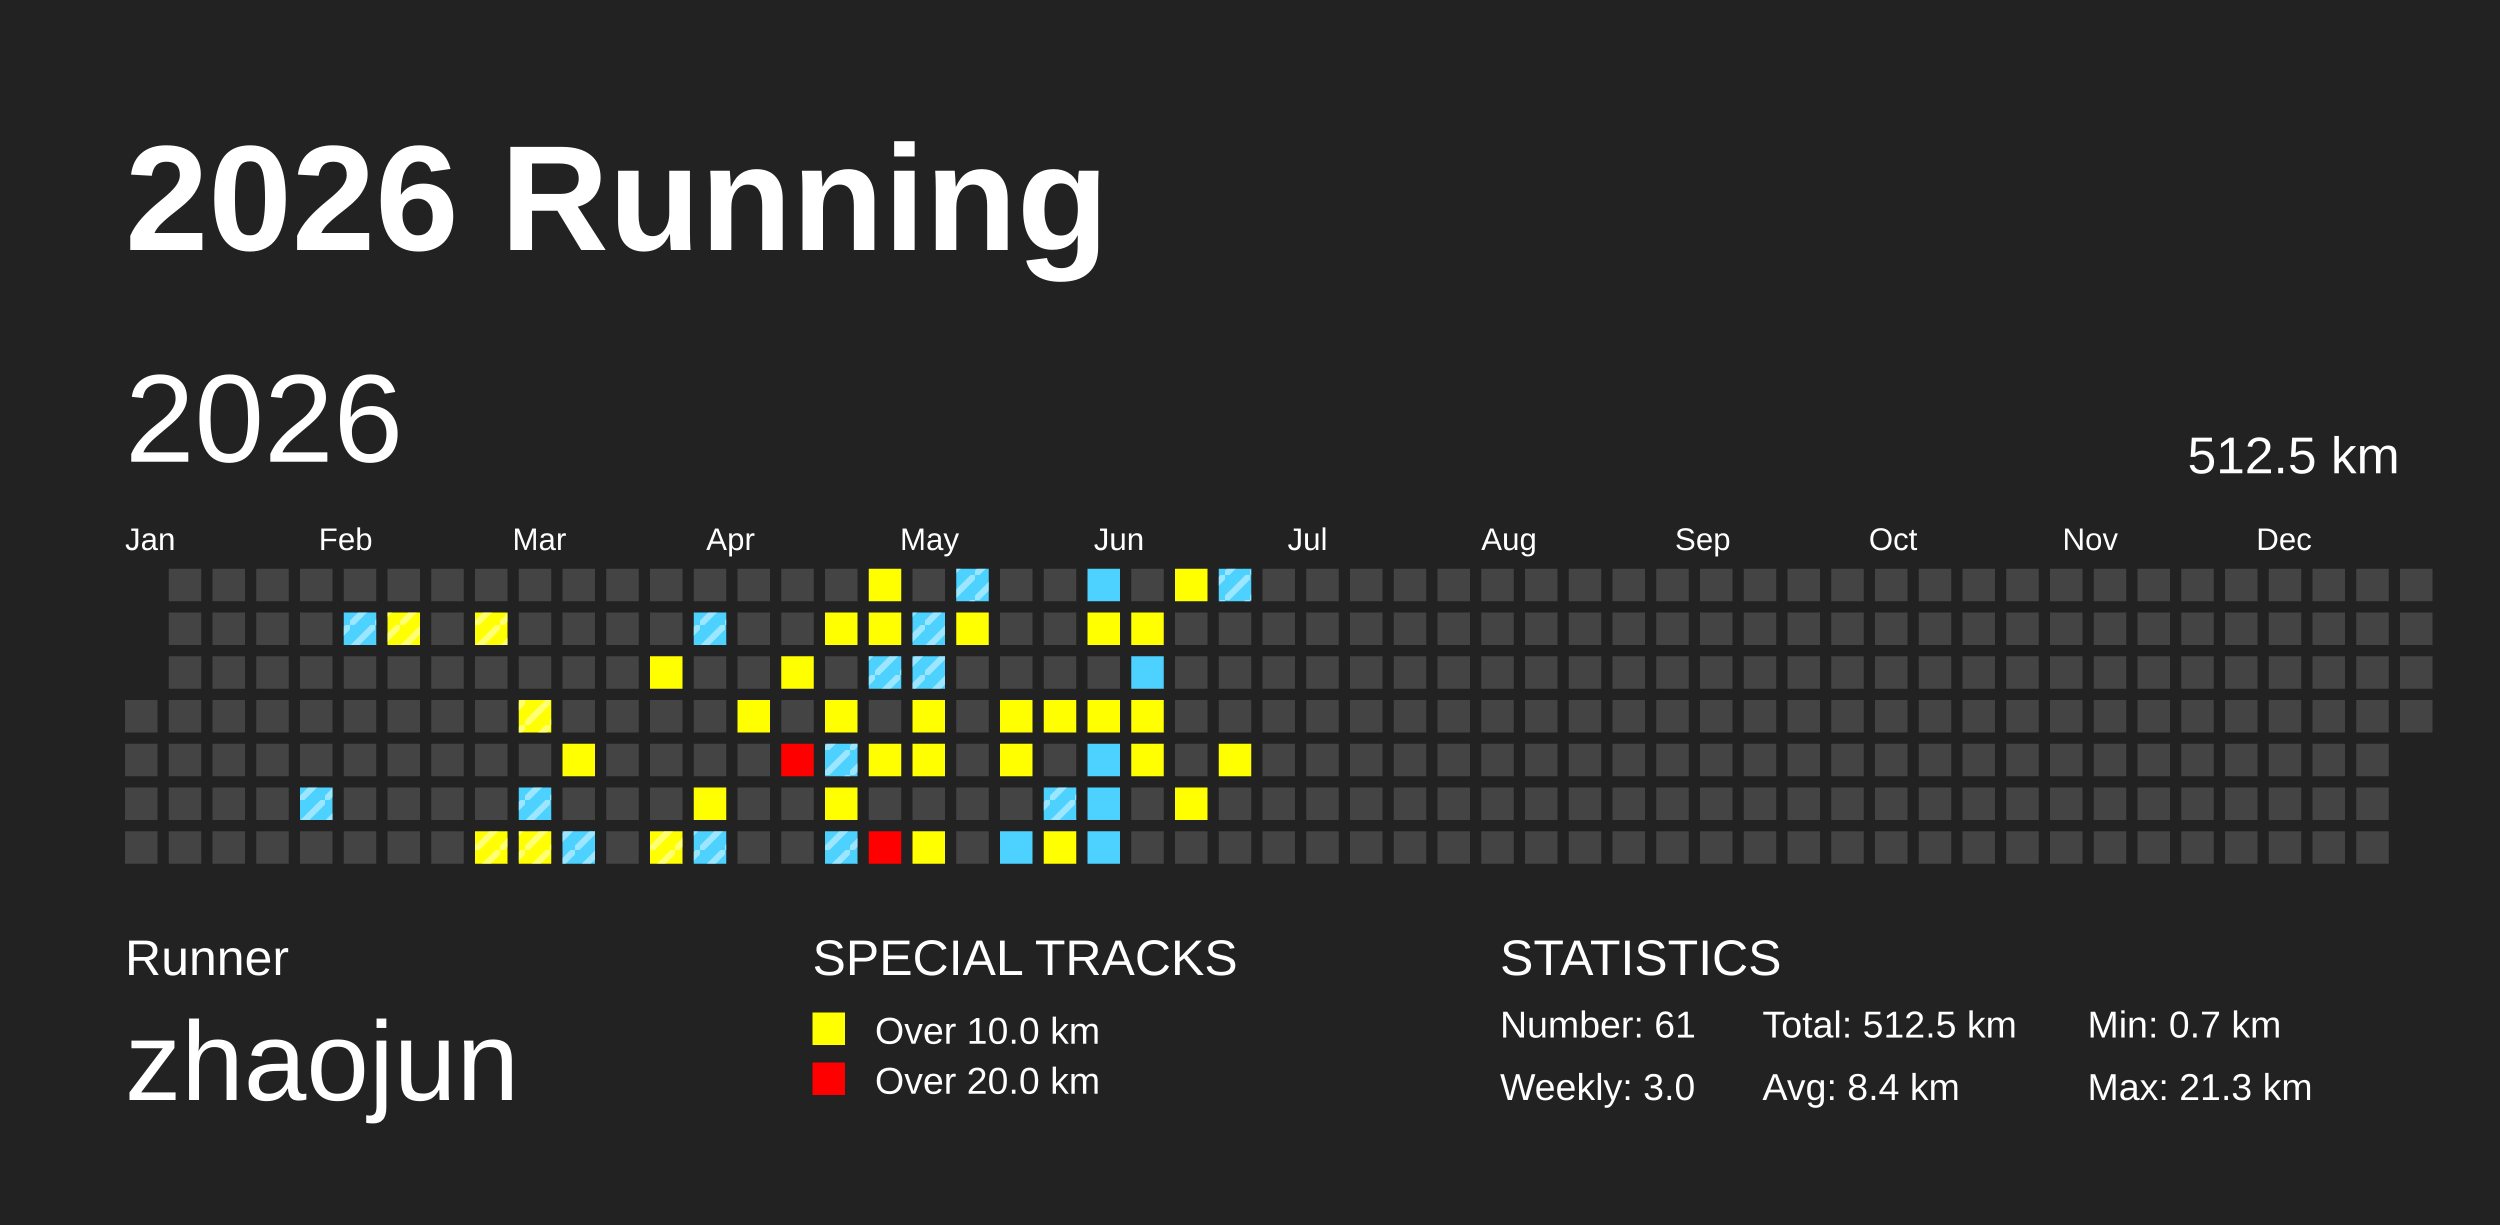
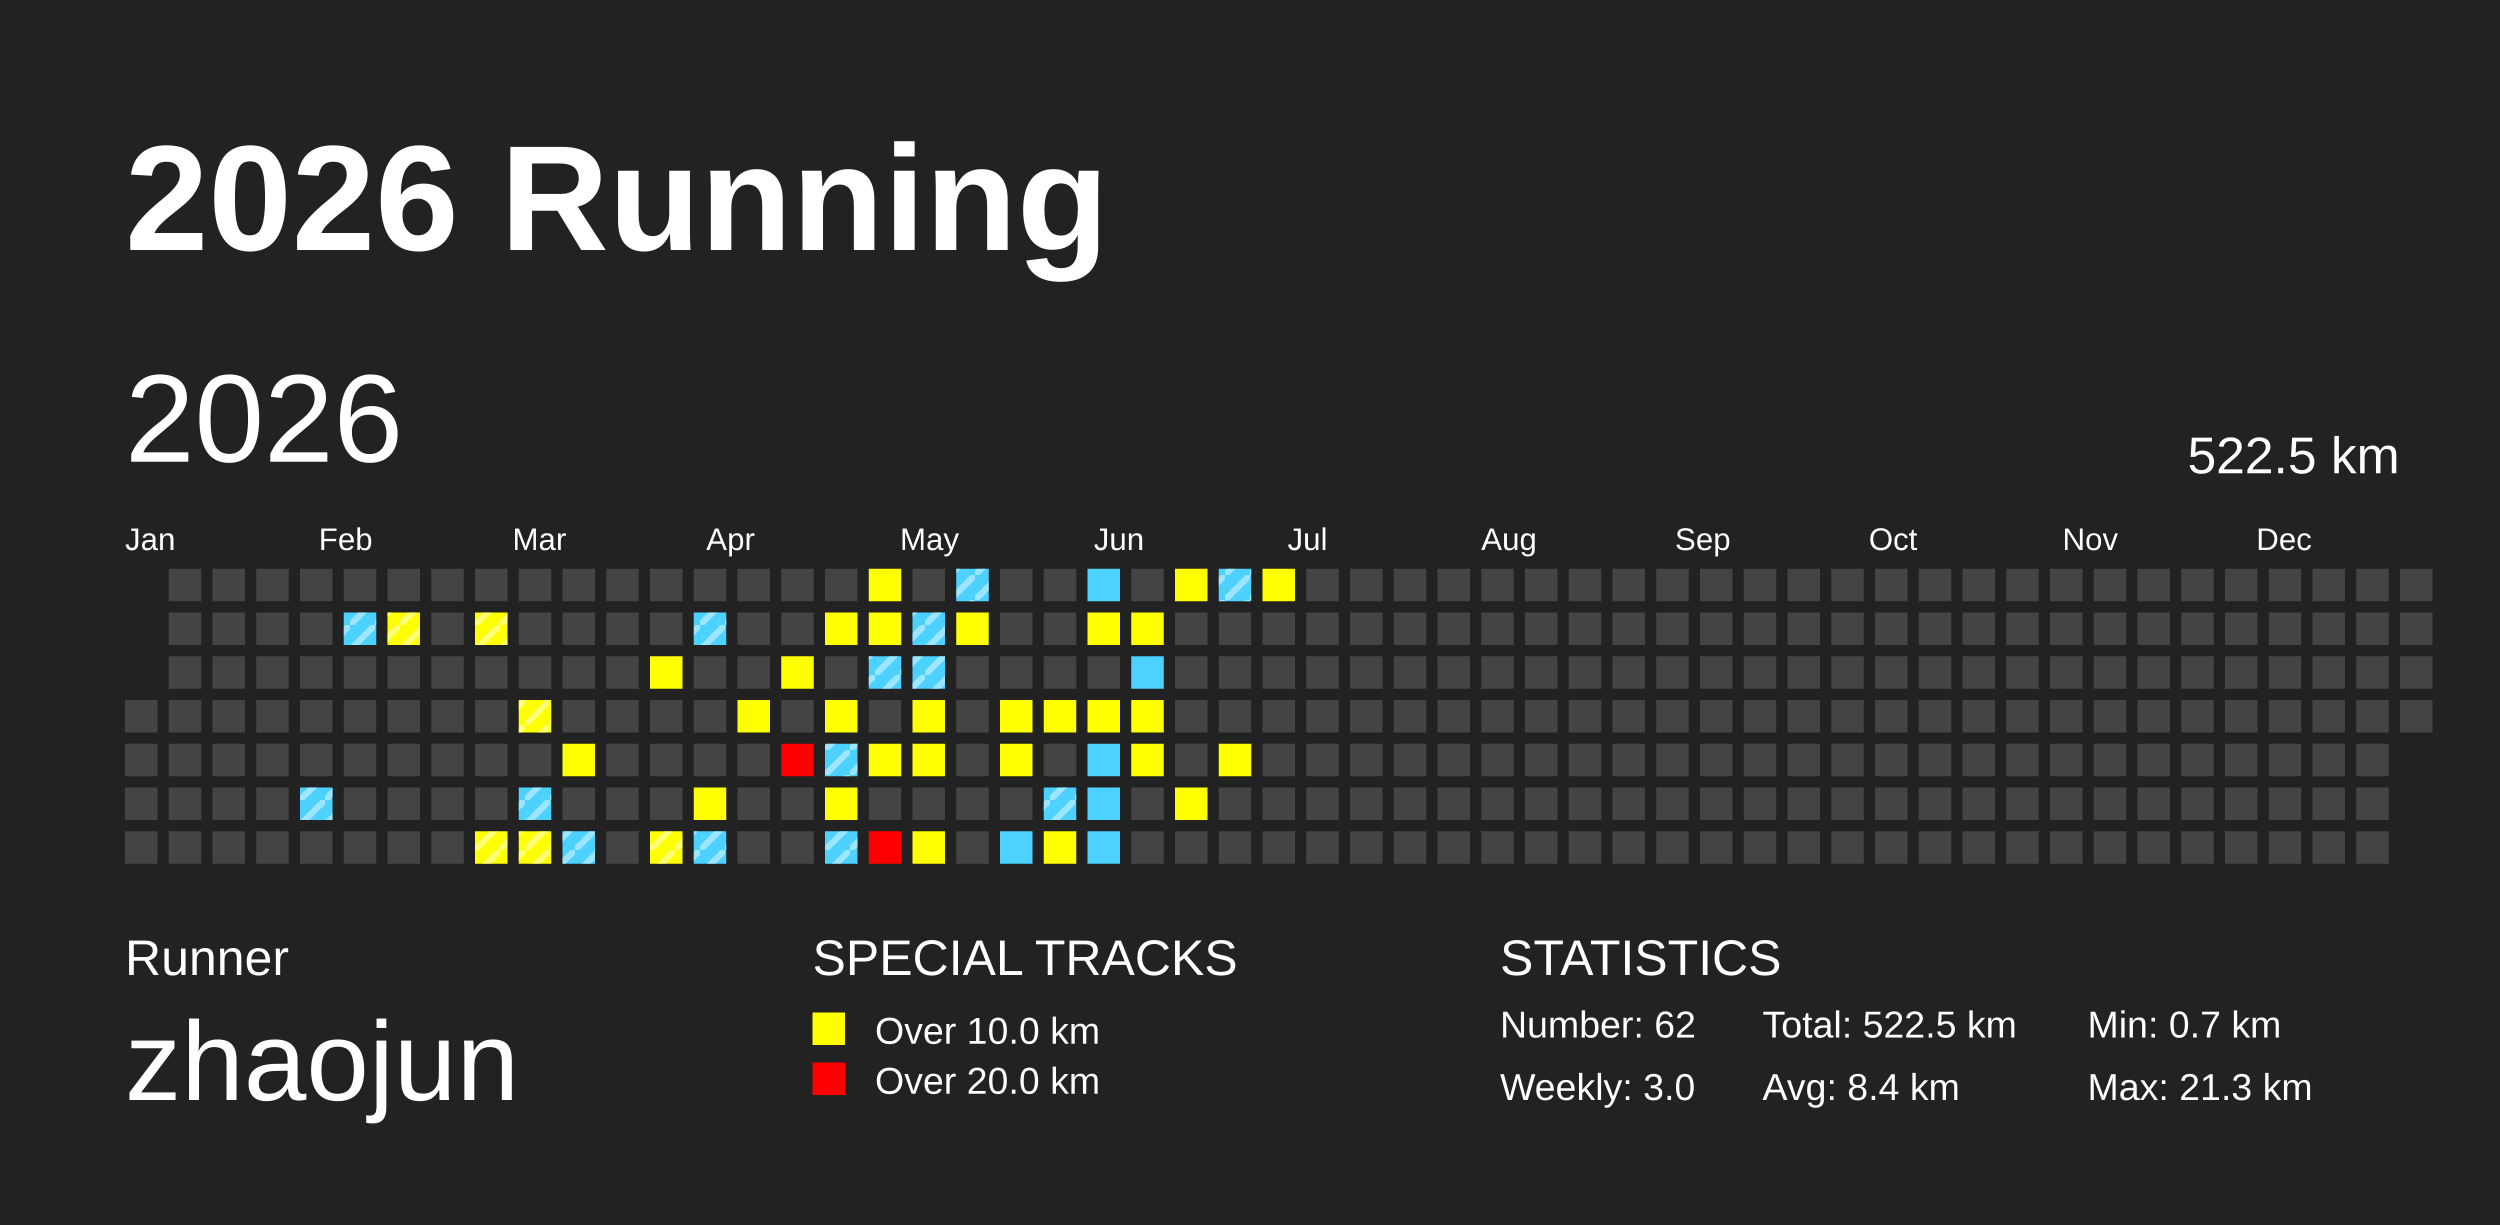
<svg xmlns="http://www.w3.org/2000/svg" baseProfile="full" height="98mm" version="1.1" viewBox="0,0,200,98" width="200mm">
  <defs>
    <pattern height="2" id="indoor-stripe" patternUnits="userSpaceOnUse" width="2">
      <line stroke="white" stroke-opacity="0.45" stroke-width="0.5" x1="0" x2="2" y1="2" y2="0" />
    </pattern>
  </defs>
  <rect fill="#222222" height="98" width="200" x="0" y="0" />
  <text fill="#FFFFFF" style="font-size:12px; font-family:Arial; font-weight:bold;" x="10" y="20">2026 Running</text>
  <text fill="#FFFFFF" style="font-size:4px; font-family:Arial" x="10" y="78">Runner</text>
  <text fill="#FFFFFF" style="font-size:9px; font-family:Arial" x="10" y="88">zhaojun</text>
  <text fill="#FFFFFF" style="font-size:4px; font-family:Arial" x="65" y="78">SPECIAL TRACKS</text>
  <rect fill="yellow" height="2.6" width="2.6" x="65" y="81" />
  <text fill="#FFFFFF" style="font-size:3px; font-family:Arial" x="70" y="83.5">Over 10.0 km</text>
  <rect fill="red" height="2.6" width="2.6" x="65" y="85" />
  <text fill="#FFFFFF" style="font-size:3px; font-family:Arial" x="70" y="87.5">Over 20.0 km</text>
  <text fill="#FFFFFF" style="font-size:4px; font-family:Arial" x="120" y="78">STATISTICS</text>
-   <text fill="#FFFFFF" style="font-size:3px; font-family:Arial" x="120" y="83">Number: 61</text>
+   <text fill="#FFFFFF" style="font-size:3px; font-family:Arial" x="120" y="83">Number: 62</text>
  <text fill="#FFFFFF" style="font-size:3px; font-family:Arial" x="120" y="88">Weekly: 3.0</text>
-   <text fill="#FFFFFF" style="font-size:3px; font-family:Arial" x="141" y="83">Total: 512.5 km</text>
+   <text fill="#FFFFFF" style="font-size:3px; font-family:Arial" x="141" y="83">Total: 522.5 km</text>
  <text fill="#FFFFFF" style="font-size:3px; font-family:Arial" x="141" y="88">Avg: 8.4 km</text>
  <text fill="#FFFFFF" style="font-size:3px; font-family:Arial" x="167" y="83">Min: 0.7 km</text>
  <text fill="#FFFFFF" style="font-size:3px; font-family:Arial" x="167" y="88">Max: 21.3 km</text>
  <text dominant-baseline="hanging" fill="#FFFFFF" style="font-size:10.0px; font-family:Arial;" x="10" y="30">2026</text>
-   <text dominant-baseline="hanging" fill="#FFFFFF" style="font-size:4.125px; font-family:Arial;" x="175" y="35">512.5 km</text>
+   <text dominant-baseline="hanging" fill="#FFFFFF" style="font-size:4.125px; font-family:Arial;" x="175" y="35">522.5 km</text>
  <text fill="#FFFFFF" style="font-size:2.5px; font-family:Arial" x="10.0" y="44">Jan</text>
  <text fill="#FFFFFF" style="font-size:2.5px; font-family:Arial" x="25.5" y="44">Feb</text>
  <text fill="#FFFFFF" style="font-size:2.5px; font-family:Arial" x="41.0" y="44">Mar</text>
  <text fill="#FFFFFF" style="font-size:2.5px; font-family:Arial" x="56.5" y="44">Apr</text>
  <text fill="#FFFFFF" style="font-size:2.5px; font-family:Arial" x="72.0" y="44">May</text>
  <text fill="#FFFFFF" style="font-size:2.5px; font-family:Arial" x="87.5" y="44">Jun</text>
  <text fill="#FFFFFF" style="font-size:2.5px; font-family:Arial" x="103.0" y="44">Jul</text>
  <text fill="#FFFFFF" style="font-size:2.5px; font-family:Arial" x="118.5" y="44">Aug</text>
  <text fill="#FFFFFF" style="font-size:2.5px; font-family:Arial" x="134.0" y="44">Sep</text>
  <text fill="#FFFFFF" style="font-size:2.5px; font-family:Arial" x="149.5" y="44">Oct</text>
  <text fill="#FFFFFF" style="font-size:2.5px; font-family:Arial" x="165.0" y="44">Nov</text>
  <text fill="#FFFFFF" style="font-size:2.5px; font-family:Arial" x="180.5" y="44">Dec</text>
  <rect fill="#444444" height="2.6" width="2.6" x="10.0" y="56.0" />
  <rect fill="#444444" height="2.6" width="2.6" x="10.0" y="59.5" />
  <rect fill="#444444" height="2.6" width="2.6" x="10.0" y="63.0" />
  <rect fill="#444444" height="2.6" width="2.6" x="10.0" y="66.5" />
  <rect fill="#444444" height="2.6" width="2.6" x="13.5" y="45.5" />
  <rect fill="#444444" height="2.6" width="2.6" x="13.5" y="49.0" />
  <rect fill="#444444" height="2.6" width="2.6" x="13.5" y="52.5" />
  <rect fill="#444444" height="2.6" width="2.6" x="13.5" y="56.0" />
  <rect fill="#444444" height="2.6" width="2.6" x="13.5" y="59.5" />
  <rect fill="#444444" height="2.6" width="2.6" x="13.5" y="63.0" />
  <rect fill="#444444" height="2.6" width="2.6" x="13.5" y="66.5" />
  <rect fill="#444444" height="2.6" width="2.6" x="17.0" y="45.5" />
  <rect fill="#444444" height="2.6" width="2.6" x="17.0" y="49.0" />
  <rect fill="#444444" height="2.6" width="2.6" x="17.0" y="52.5" />
  <rect fill="#444444" height="2.6" width="2.6" x="17.0" y="56.0" />
  <rect fill="#444444" height="2.6" width="2.6" x="17.0" y="59.5" />
  <rect fill="#444444" height="2.6" width="2.6" x="17.0" y="63.0" />
  <rect fill="#444444" height="2.6" width="2.6" x="17.0" y="66.5" />
  <rect fill="#444444" height="2.6" width="2.6" x="20.5" y="45.5" />
  <rect fill="#444444" height="2.6" width="2.6" x="20.5" y="49.0" />
  <rect fill="#444444" height="2.6" width="2.6" x="20.5" y="52.5" />
  <rect fill="#444444" height="2.6" width="2.6" x="20.5" y="56.0" />
  <rect fill="#444444" height="2.6" width="2.6" x="20.5" y="59.5" />
  <rect fill="#444444" height="2.6" width="2.6" x="20.5" y="63.0" />
  <rect fill="#444444" height="2.6" width="2.6" x="20.5" y="66.5" />
  <rect fill="#444444" height="2.6" width="2.6" x="24.0" y="45.5" />
  <rect fill="#444444" height="2.6" width="2.6" x="24.0" y="49.0" />
  <rect fill="#444444" height="2.6" width="2.6" x="24.0" y="52.5" />
  <rect fill="#444444" height="2.6" width="2.6" x="24.0" y="56.0" />
  <rect fill="#444444" height="2.6" width="2.6" x="24.0" y="59.5" />
  <rect fill="#4dd2ff" height="2.6" width="2.6" x="24.0" y="63.0" />
  <rect fill="url(#indoor-stripe)" height="2.6" style="pointer-events: none;" width="2.6" x="24.0" y="63.0" />
  <rect fill="#444444" height="2.6" width="2.6" x="24.0" y="66.5" />
  <rect fill="#444444" height="2.6" width="2.6" x="27.5" y="45.5" />
  <rect fill="#4dd2ff" height="2.6" width="2.6" x="27.5" y="49.0" />
  <rect fill="url(#indoor-stripe)" height="2.6" style="pointer-events: none;" width="2.6" x="27.5" y="49.0" />
  <rect fill="#444444" height="2.6" width="2.6" x="27.5" y="52.5" />
  <rect fill="#444444" height="2.6" width="2.6" x="27.5" y="56.0" />
  <rect fill="#444444" height="2.6" width="2.6" x="27.5" y="59.5" />
  <rect fill="#444444" height="2.6" width="2.6" x="27.5" y="63.0" />
  <rect fill="#444444" height="2.6" width="2.6" x="27.5" y="66.5" />
  <rect fill="#444444" height="2.6" width="2.6" x="31.0" y="45.5" />
  <rect fill="yellow" height="2.6" width="2.6" x="31.0" y="49.0" />
  <rect fill="url(#indoor-stripe)" height="2.6" style="pointer-events: none;" width="2.6" x="31.0" y="49.0" />
  <rect fill="#444444" height="2.6" width="2.6" x="31.0" y="52.5" />
  <rect fill="#444444" height="2.6" width="2.6" x="31.0" y="56.0" />
  <rect fill="#444444" height="2.6" width="2.6" x="31.0" y="59.5" />
  <rect fill="#444444" height="2.6" width="2.6" x="31.0" y="63.0" />
  <rect fill="#444444" height="2.6" width="2.6" x="31.0" y="66.5" />
  <rect fill="#444444" height="2.6" width="2.6" x="34.5" y="45.5" />
  <rect fill="#444444" height="2.6" width="2.6" x="34.5" y="49.0" />
  <rect fill="#444444" height="2.6" width="2.6" x="34.5" y="52.5" />
  <rect fill="#444444" height="2.6" width="2.6" x="34.5" y="56.0" />
  <rect fill="#444444" height="2.6" width="2.6" x="34.5" y="59.5" />
  <rect fill="#444444" height="2.6" width="2.6" x="34.5" y="63.0" />
  <rect fill="#444444" height="2.6" width="2.6" x="34.5" y="66.5" />
  <rect fill="#444444" height="2.6" width="2.6" x="38.0" y="45.5" />
  <rect fill="yellow" height="2.6" width="2.6" x="38.0" y="49.0" />
  <rect fill="url(#indoor-stripe)" height="2.6" style="pointer-events: none;" width="2.6" x="38.0" y="49.0" />
  <rect fill="#444444" height="2.6" width="2.6" x="38.0" y="52.5" />
  <rect fill="#444444" height="2.6" width="2.6" x="38.0" y="56.0" />
  <rect fill="#444444" height="2.6" width="2.6" x="38.0" y="59.5" />
  <rect fill="#444444" height="2.6" width="2.6" x="38.0" y="63.0" />
  <rect fill="yellow" height="2.6" width="2.6" x="38.0" y="66.5" />
  <rect fill="url(#indoor-stripe)" height="2.6" style="pointer-events: none;" width="2.6" x="38.0" y="66.5" />
  <rect fill="#444444" height="2.6" width="2.6" x="41.5" y="45.5" />
  <rect fill="#444444" height="2.6" width="2.6" x="41.5" y="49.0" />
  <rect fill="#444444" height="2.6" width="2.6" x="41.5" y="52.5" />
  <rect fill="yellow" height="2.6" width="2.6" x="41.5" y="56.0" />
  <rect fill="url(#indoor-stripe)" height="2.6" style="pointer-events: none;" width="2.6" x="41.5" y="56.0" />
  <rect fill="#444444" height="2.6" width="2.6" x="41.5" y="59.5" />
  <rect fill="#4dd2ff" height="2.6" width="2.6" x="41.5" y="63.0" />
  <rect fill="url(#indoor-stripe)" height="2.6" style="pointer-events: none;" width="2.6" x="41.5" y="63.0" />
  <rect fill="yellow" height="2.6" width="2.6" x="41.5" y="66.5" />
  <rect fill="url(#indoor-stripe)" height="2.6" style="pointer-events: none;" width="2.6" x="41.5" y="66.5" />
  <rect fill="#444444" height="2.6" width="2.6" x="45.0" y="45.5" />
  <rect fill="#444444" height="2.6" width="2.6" x="45.0" y="49.0" />
  <rect fill="#444444" height="2.6" width="2.6" x="45.0" y="52.5" />
  <rect fill="#444444" height="2.6" width="2.6" x="45.0" y="56.0" />
  <rect fill="yellow" height="2.6" width="2.6" x="45.0" y="59.5" />
  <rect fill="#444444" height="2.6" width="2.6" x="45.0" y="63.0" />
  <rect fill="#4dd2ff" height="2.6" width="2.6" x="45.0" y="66.5" />
  <rect fill="url(#indoor-stripe)" height="2.6" style="pointer-events: none;" width="2.6" x="45.0" y="66.5" />
  <rect fill="#444444" height="2.6" width="2.6" x="48.5" y="45.5" />
  <rect fill="#444444" height="2.6" width="2.6" x="48.5" y="49.0" />
  <rect fill="#444444" height="2.6" width="2.6" x="48.5" y="52.5" />
  <rect fill="#444444" height="2.6" width="2.6" x="48.5" y="56.0" />
  <rect fill="#444444" height="2.6" width="2.6" x="48.5" y="59.5" />
  <rect fill="#444444" height="2.6" width="2.6" x="48.5" y="63.0" />
  <rect fill="#444444" height="2.6" width="2.6" x="48.5" y="66.5" />
  <rect fill="#444444" height="2.6" width="2.6" x="52.0" y="45.5" />
  <rect fill="#444444" height="2.6" width="2.6" x="52.0" y="49.0" />
  <rect fill="yellow" height="2.6" width="2.6" x="52.0" y="52.5" />
  <rect fill="#444444" height="2.6" width="2.6" x="52.0" y="56.0" />
  <rect fill="#444444" height="2.6" width="2.6" x="52.0" y="59.5" />
  <rect fill="#444444" height="2.6" width="2.6" x="52.0" y="63.0" />
  <rect fill="yellow" height="2.6" width="2.6" x="52.0" y="66.5" />
  <rect fill="url(#indoor-stripe)" height="2.6" style="pointer-events: none;" width="2.6" x="52.0" y="66.5" />
  <rect fill="#444444" height="2.6" width="2.6" x="55.5" y="45.5" />
  <rect fill="#4dd2ff" height="2.6" width="2.6" x="55.5" y="49.0" />
  <rect fill="url(#indoor-stripe)" height="2.6" style="pointer-events: none;" width="2.6" x="55.5" y="49.0" />
  <rect fill="#444444" height="2.6" width="2.6" x="55.5" y="52.5" />
  <rect fill="#444444" height="2.6" width="2.6" x="55.5" y="56.0" />
  <rect fill="#444444" height="2.6" width="2.6" x="55.5" y="59.5" />
  <rect fill="yellow" height="2.6" width="2.6" x="55.5" y="63.0" />
  <rect fill="#4dd2ff" height="2.6" width="2.6" x="55.5" y="66.5" />
  <rect fill="url(#indoor-stripe)" height="2.6" style="pointer-events: none;" width="2.6" x="55.5" y="66.5" />
  <rect fill="#444444" height="2.6" width="2.6" x="59.0" y="45.5" />
  <rect fill="#444444" height="2.6" width="2.6" x="59.0" y="49.0" />
  <rect fill="#444444" height="2.6" width="2.6" x="59.0" y="52.5" />
  <rect fill="yellow" height="2.6" width="2.6" x="59.0" y="56.0" />
  <rect fill="#444444" height="2.6" width="2.6" x="59.0" y="59.5" />
  <rect fill="#444444" height="2.6" width="2.6" x="59.0" y="63.0" />
  <rect fill="#444444" height="2.6" width="2.6" x="59.0" y="66.5" />
  <rect fill="#444444" height="2.6" width="2.6" x="62.5" y="45.5" />
  <rect fill="#444444" height="2.6" width="2.6" x="62.5" y="49.0" />
  <rect fill="yellow" height="2.6" width="2.6" x="62.5" y="52.5" />
  <rect fill="#444444" height="2.6" width="2.6" x="62.5" y="56.0" />
  <rect fill="red" height="2.6" width="2.6" x="62.5" y="59.5" />
  <rect fill="#444444" height="2.6" width="2.6" x="62.5" y="63.0" />
  <rect fill="#444444" height="2.6" width="2.6" x="62.5" y="66.5" />
  <rect fill="#444444" height="2.6" width="2.6" x="66.0" y="45.5" />
  <rect fill="yellow" height="2.6" width="2.6" x="66.0" y="49.0" />
  <rect fill="#444444" height="2.6" width="2.6" x="66.0" y="52.5" />
  <rect fill="yellow" height="2.6" width="2.6" x="66.0" y="56.0" />
  <rect fill="#4dd2ff" height="2.6" width="2.6" x="66.0" y="59.5" />
  <rect fill="url(#indoor-stripe)" height="2.6" style="pointer-events: none;" width="2.6" x="66.0" y="59.5" />
  <rect fill="yellow" height="2.6" width="2.6" x="66.0" y="63.0" />
  <rect fill="#4dd2ff" height="2.6" width="2.6" x="66.0" y="66.5" />
  <rect fill="url(#indoor-stripe)" height="2.6" style="pointer-events: none;" width="2.6" x="66.0" y="66.5" />
  <rect fill="yellow" height="2.6" width="2.6" x="69.5" y="45.5" />
  <rect fill="yellow" height="2.6" width="2.6" x="69.5" y="49.0" />
  <rect fill="#4dd2ff" height="2.6" width="2.6" x="69.5" y="52.5" />
  <rect fill="url(#indoor-stripe)" height="2.6" style="pointer-events: none;" width="2.6" x="69.5" y="52.5" />
  <rect fill="#444444" height="2.6" width="2.6" x="69.5" y="56.0" />
  <rect fill="yellow" height="2.6" width="2.6" x="69.5" y="59.5" />
  <rect fill="#444444" height="2.6" width="2.6" x="69.5" y="63.0" />
  <rect fill="red" height="2.6" width="2.6" x="69.5" y="66.5" />
  <rect fill="#444444" height="2.6" width="2.6" x="73.0" y="45.5" />
  <rect fill="#4dd2ff" height="2.6" width="2.6" x="73.0" y="49.0" />
  <rect fill="url(#indoor-stripe)" height="2.6" style="pointer-events: none;" width="2.6" x="73.0" y="49.0" />
  <rect fill="#4dd2ff" height="2.6" width="2.6" x="73.0" y="52.5" />
  <rect fill="url(#indoor-stripe)" height="2.6" style="pointer-events: none;" width="2.6" x="73.0" y="52.5" />
  <rect fill="yellow" height="2.6" width="2.6" x="73.0" y="56.0" />
  <rect fill="yellow" height="2.6" width="2.6" x="73.0" y="59.5" />
  <rect fill="#444444" height="2.6" width="2.6" x="73.0" y="63.0" />
  <rect fill="yellow" height="2.6" width="2.6" x="73.0" y="66.5" />
  <rect fill="#4dd2ff" height="2.6" width="2.6" x="76.5" y="45.5" />
  <rect fill="url(#indoor-stripe)" height="2.6" style="pointer-events: none;" width="2.6" x="76.5" y="45.5" />
  <rect fill="yellow" height="2.6" width="2.6" x="76.5" y="49.0" />
  <rect fill="#444444" height="2.6" width="2.6" x="76.5" y="52.5" />
  <rect fill="#444444" height="2.6" width="2.6" x="76.5" y="56.0" />
  <rect fill="#444444" height="2.6" width="2.6" x="76.5" y="59.5" />
  <rect fill="#444444" height="2.6" width="2.6" x="76.5" y="63.0" />
  <rect fill="#444444" height="2.6" width="2.6" x="76.5" y="66.5" />
  <rect fill="#444444" height="2.6" width="2.6" x="80.0" y="45.5" />
  <rect fill="#444444" height="2.6" width="2.6" x="80.0" y="49.0" />
  <rect fill="#444444" height="2.6" width="2.6" x="80.0" y="52.5" />
  <rect fill="yellow" height="2.6" width="2.6" x="80.0" y="56.0" />
  <rect fill="yellow" height="2.6" width="2.6" x="80.0" y="59.5" />
  <rect fill="#444444" height="2.6" width="2.6" x="80.0" y="63.0" />
  <rect fill="#4dd2ff" height="2.6" width="2.6" x="80.0" y="66.5" />
  <rect fill="#444444" height="2.6" width="2.6" x="83.5" y="45.5" />
  <rect fill="#444444" height="2.6" width="2.6" x="83.5" y="49.0" />
  <rect fill="#444444" height="2.6" width="2.6" x="83.5" y="52.5" />
  <rect fill="yellow" height="2.6" width="2.6" x="83.5" y="56.0" />
  <rect fill="#444444" height="2.6" width="2.6" x="83.5" y="59.5" />
  <rect fill="#4dd2ff" height="2.6" width="2.6" x="83.5" y="63.0" />
  <rect fill="url(#indoor-stripe)" height="2.6" style="pointer-events: none;" width="2.6" x="83.5" y="63.0" />
  <rect fill="yellow" height="2.6" width="2.6" x="83.5" y="66.5" />
  <rect fill="#4dd2ff" height="2.6" width="2.6" x="87.0" y="45.5" />
  <rect fill="yellow" height="2.6" width="2.6" x="87.0" y="49.0" />
  <rect fill="#444444" height="2.6" width="2.6" x="87.0" y="52.5" />
  <rect fill="yellow" height="2.6" width="2.6" x="87.0" y="56.0" />
  <rect fill="#4dd2ff" height="2.6" width="2.6" x="87.0" y="59.5" />
  <rect fill="#4dd2ff" height="2.6" width="2.6" x="87.0" y="63.0" />
  <rect fill="#4dd2ff" height="2.6" width="2.6" x="87.0" y="66.5" />
  <rect fill="#444444" height="2.6" width="2.6" x="90.5" y="45.5" />
  <rect fill="yellow" height="2.6" width="2.6" x="90.5" y="49.0" />
  <rect fill="#4dd2ff" height="2.6" width="2.6" x="90.5" y="52.5" />
  <rect fill="yellow" height="2.6" width="2.6" x="90.5" y="56.0" />
  <rect fill="yellow" height="2.6" width="2.6" x="90.5" y="59.5" />
  <rect fill="#444444" height="2.6" width="2.6" x="90.5" y="63.0" />
  <rect fill="#444444" height="2.6" width="2.6" x="90.5" y="66.5" />
  <rect fill="yellow" height="2.6" width="2.6" x="94.0" y="45.5" />
  <rect fill="#444444" height="2.6" width="2.6" x="94.0" y="49.0" />
  <rect fill="#444444" height="2.6" width="2.6" x="94.0" y="52.5" />
  <rect fill="#444444" height="2.6" width="2.6" x="94.0" y="56.0" />
  <rect fill="#444444" height="2.6" width="2.6" x="94.0" y="59.5" />
  <rect fill="yellow" height="2.6" width="2.6" x="94.0" y="63.0" />
  <rect fill="#444444" height="2.6" width="2.6" x="94.0" y="66.5" />
  <rect fill="#4dd2ff" height="2.6" width="2.6" x="97.5" y="45.5" />
  <rect fill="url(#indoor-stripe)" height="2.6" style="pointer-events: none;" width="2.6" x="97.5" y="45.5" />
  <rect fill="#444444" height="2.6" width="2.6" x="97.5" y="49.0" />
  <rect fill="#444444" height="2.6" width="2.6" x="97.5" y="52.5" />
  <rect fill="#444444" height="2.6" width="2.6" x="97.5" y="56.0" />
  <rect fill="yellow" height="2.6" width="2.6" x="97.5" y="59.5" />
  <rect fill="#444444" height="2.6" width="2.6" x="97.5" y="63.0" />
  <rect fill="#444444" height="2.6" width="2.6" x="97.5" y="66.5" />
-   <rect fill="#444444" height="2.6" width="2.6" x="101.0" y="45.5" />
+   <rect fill="yellow" height="2.6" width="2.6" x="101.0" y="45.5" />
  <rect fill="#444444" height="2.6" width="2.6" x="101.0" y="49.0" />
  <rect fill="#444444" height="2.6" width="2.6" x="101.0" y="52.5" />
  <rect fill="#444444" height="2.6" width="2.6" x="101.0" y="56.0" />
  <rect fill="#444444" height="2.6" width="2.6" x="101.0" y="59.5" />
  <rect fill="#444444" height="2.6" width="2.6" x="101.0" y="63.0" />
  <rect fill="#444444" height="2.6" width="2.6" x="101.0" y="66.5" />
  <rect fill="#444444" height="2.6" width="2.6" x="104.5" y="45.5" />
  <rect fill="#444444" height="2.6" width="2.6" x="104.5" y="49.0" />
  <rect fill="#444444" height="2.6" width="2.6" x="104.5" y="52.5" />
  <rect fill="#444444" height="2.6" width="2.6" x="104.5" y="56.0" />
  <rect fill="#444444" height="2.6" width="2.6" x="104.5" y="59.5" />
  <rect fill="#444444" height="2.6" width="2.6" x="104.5" y="63.0" />
  <rect fill="#444444" height="2.6" width="2.6" x="104.5" y="66.5" />
  <rect fill="#444444" height="2.6" width="2.6" x="108.0" y="45.5" />
  <rect fill="#444444" height="2.6" width="2.6" x="108.0" y="49.0" />
  <rect fill="#444444" height="2.6" width="2.6" x="108.0" y="52.5" />
  <rect fill="#444444" height="2.6" width="2.6" x="108.0" y="56.0" />
  <rect fill="#444444" height="2.6" width="2.6" x="108.0" y="59.5" />
  <rect fill="#444444" height="2.6" width="2.6" x="108.0" y="63.0" />
  <rect fill="#444444" height="2.6" width="2.6" x="108.0" y="66.5" />
  <rect fill="#444444" height="2.6" width="2.6" x="111.5" y="45.5" />
  <rect fill="#444444" height="2.6" width="2.6" x="111.5" y="49.0" />
  <rect fill="#444444" height="2.6" width="2.6" x="111.5" y="52.5" />
  <rect fill="#444444" height="2.6" width="2.6" x="111.5" y="56.0" />
  <rect fill="#444444" height="2.6" width="2.6" x="111.5" y="59.5" />
  <rect fill="#444444" height="2.6" width="2.6" x="111.5" y="63.0" />
  <rect fill="#444444" height="2.6" width="2.6" x="111.5" y="66.5" />
  <rect fill="#444444" height="2.6" width="2.6" x="115.0" y="45.5" />
  <rect fill="#444444" height="2.6" width="2.6" x="115.0" y="49.0" />
  <rect fill="#444444" height="2.6" width="2.6" x="115.0" y="52.5" />
  <rect fill="#444444" height="2.6" width="2.6" x="115.0" y="56.0" />
  <rect fill="#444444" height="2.6" width="2.6" x="115.0" y="59.5" />
  <rect fill="#444444" height="2.6" width="2.6" x="115.0" y="63.0" />
  <rect fill="#444444" height="2.6" width="2.6" x="115.0" y="66.5" />
  <rect fill="#444444" height="2.6" width="2.6" x="118.5" y="45.5" />
  <rect fill="#444444" height="2.6" width="2.6" x="118.5" y="49.0" />
  <rect fill="#444444" height="2.6" width="2.6" x="118.5" y="52.5" />
  <rect fill="#444444" height="2.6" width="2.6" x="118.5" y="56.0" />
  <rect fill="#444444" height="2.6" width="2.6" x="118.5" y="59.5" />
  <rect fill="#444444" height="2.6" width="2.6" x="118.5" y="63.0" />
  <rect fill="#444444" height="2.6" width="2.6" x="118.5" y="66.5" />
  <rect fill="#444444" height="2.6" width="2.6" x="122.0" y="45.5" />
  <rect fill="#444444" height="2.6" width="2.6" x="122.0" y="49.0" />
  <rect fill="#444444" height="2.6" width="2.6" x="122.0" y="52.5" />
  <rect fill="#444444" height="2.6" width="2.6" x="122.0" y="56.0" />
  <rect fill="#444444" height="2.6" width="2.6" x="122.0" y="59.5" />
  <rect fill="#444444" height="2.6" width="2.6" x="122.0" y="63.0" />
  <rect fill="#444444" height="2.6" width="2.6" x="122.0" y="66.5" />
  <rect fill="#444444" height="2.6" width="2.6" x="125.5" y="45.5" />
  <rect fill="#444444" height="2.6" width="2.6" x="125.5" y="49.0" />
  <rect fill="#444444" height="2.6" width="2.6" x="125.5" y="52.5" />
  <rect fill="#444444" height="2.6" width="2.6" x="125.5" y="56.0" />
  <rect fill="#444444" height="2.6" width="2.6" x="125.5" y="59.5" />
  <rect fill="#444444" height="2.6" width="2.6" x="125.5" y="63.0" />
  <rect fill="#444444" height="2.6" width="2.6" x="125.5" y="66.5" />
  <rect fill="#444444" height="2.6" width="2.6" x="129.0" y="45.5" />
  <rect fill="#444444" height="2.6" width="2.6" x="129.0" y="49.0" />
  <rect fill="#444444" height="2.6" width="2.6" x="129.0" y="52.5" />
  <rect fill="#444444" height="2.6" width="2.6" x="129.0" y="56.0" />
  <rect fill="#444444" height="2.6" width="2.6" x="129.0" y="59.5" />
  <rect fill="#444444" height="2.6" width="2.6" x="129.0" y="63.0" />
  <rect fill="#444444" height="2.6" width="2.6" x="129.0" y="66.5" />
  <rect fill="#444444" height="2.6" width="2.6" x="132.5" y="45.5" />
  <rect fill="#444444" height="2.6" width="2.6" x="132.5" y="49.0" />
  <rect fill="#444444" height="2.6" width="2.6" x="132.5" y="52.5" />
  <rect fill="#444444" height="2.6" width="2.6" x="132.5" y="56.0" />
  <rect fill="#444444" height="2.6" width="2.6" x="132.5" y="59.5" />
  <rect fill="#444444" height="2.6" width="2.6" x="132.5" y="63.0" />
  <rect fill="#444444" height="2.6" width="2.6" x="132.5" y="66.5" />
  <rect fill="#444444" height="2.6" width="2.6" x="136.0" y="45.5" />
  <rect fill="#444444" height="2.6" width="2.6" x="136.0" y="49.0" />
  <rect fill="#444444" height="2.6" width="2.6" x="136.0" y="52.5" />
  <rect fill="#444444" height="2.6" width="2.6" x="136.0" y="56.0" />
  <rect fill="#444444" height="2.6" width="2.6" x="136.0" y="59.5" />
  <rect fill="#444444" height="2.6" width="2.6" x="136.0" y="63.0" />
  <rect fill="#444444" height="2.6" width="2.6" x="136.0" y="66.5" />
  <rect fill="#444444" height="2.6" width="2.6" x="139.5" y="45.5" />
  <rect fill="#444444" height="2.6" width="2.6" x="139.5" y="49.0" />
  <rect fill="#444444" height="2.6" width="2.6" x="139.5" y="52.5" />
  <rect fill="#444444" height="2.6" width="2.6" x="139.5" y="56.0" />
  <rect fill="#444444" height="2.6" width="2.6" x="139.5" y="59.5" />
  <rect fill="#444444" height="2.6" width="2.6" x="139.5" y="63.0" />
  <rect fill="#444444" height="2.6" width="2.6" x="139.5" y="66.5" />
  <rect fill="#444444" height="2.6" width="2.6" x="143.0" y="45.5" />
  <rect fill="#444444" height="2.6" width="2.6" x="143.0" y="49.0" />
  <rect fill="#444444" height="2.6" width="2.6" x="143.0" y="52.5" />
  <rect fill="#444444" height="2.6" width="2.6" x="143.0" y="56.0" />
  <rect fill="#444444" height="2.6" width="2.6" x="143.0" y="59.5" />
  <rect fill="#444444" height="2.6" width="2.6" x="143.0" y="63.0" />
  <rect fill="#444444" height="2.6" width="2.6" x="143.0" y="66.5" />
  <rect fill="#444444" height="2.6" width="2.6" x="146.5" y="45.5" />
  <rect fill="#444444" height="2.6" width="2.6" x="146.5" y="49.0" />
  <rect fill="#444444" height="2.6" width="2.6" x="146.5" y="52.5" />
  <rect fill="#444444" height="2.6" width="2.6" x="146.5" y="56.0" />
  <rect fill="#444444" height="2.6" width="2.6" x="146.5" y="59.5" />
  <rect fill="#444444" height="2.6" width="2.6" x="146.5" y="63.0" />
  <rect fill="#444444" height="2.6" width="2.6" x="146.5" y="66.5" />
  <rect fill="#444444" height="2.6" width="2.6" x="150.0" y="45.5" />
  <rect fill="#444444" height="2.6" width="2.6" x="150.0" y="49.0" />
  <rect fill="#444444" height="2.6" width="2.6" x="150.0" y="52.5" />
  <rect fill="#444444" height="2.6" width="2.6" x="150.0" y="56.0" />
  <rect fill="#444444" height="2.6" width="2.6" x="150.0" y="59.5" />
  <rect fill="#444444" height="2.6" width="2.6" x="150.0" y="63.0" />
  <rect fill="#444444" height="2.6" width="2.6" x="150.0" y="66.5" />
  <rect fill="#444444" height="2.6" width="2.6" x="153.5" y="45.5" />
  <rect fill="#444444" height="2.6" width="2.6" x="153.5" y="49.0" />
  <rect fill="#444444" height="2.6" width="2.6" x="153.5" y="52.5" />
  <rect fill="#444444" height="2.6" width="2.6" x="153.5" y="56.0" />
  <rect fill="#444444" height="2.6" width="2.6" x="153.5" y="59.5" />
  <rect fill="#444444" height="2.6" width="2.6" x="153.5" y="63.0" />
  <rect fill="#444444" height="2.6" width="2.6" x="153.5" y="66.5" />
  <rect fill="#444444" height="2.6" width="2.6" x="157.0" y="45.5" />
  <rect fill="#444444" height="2.6" width="2.6" x="157.0" y="49.0" />
  <rect fill="#444444" height="2.6" width="2.6" x="157.0" y="52.5" />
  <rect fill="#444444" height="2.6" width="2.6" x="157.0" y="56.0" />
  <rect fill="#444444" height="2.6" width="2.6" x="157.0" y="59.5" />
  <rect fill="#444444" height="2.6" width="2.6" x="157.0" y="63.0" />
  <rect fill="#444444" height="2.6" width="2.6" x="157.0" y="66.5" />
  <rect fill="#444444" height="2.6" width="2.6" x="160.5" y="45.5" />
  <rect fill="#444444" height="2.6" width="2.6" x="160.5" y="49.0" />
  <rect fill="#444444" height="2.6" width="2.6" x="160.5" y="52.5" />
  <rect fill="#444444" height="2.6" width="2.6" x="160.5" y="56.0" />
  <rect fill="#444444" height="2.6" width="2.6" x="160.5" y="59.5" />
  <rect fill="#444444" height="2.6" width="2.6" x="160.5" y="63.0" />
  <rect fill="#444444" height="2.6" width="2.6" x="160.5" y="66.5" />
  <rect fill="#444444" height="2.6" width="2.6" x="164.0" y="45.5" />
  <rect fill="#444444" height="2.6" width="2.6" x="164.0" y="49.0" />
  <rect fill="#444444" height="2.6" width="2.6" x="164.0" y="52.5" />
  <rect fill="#444444" height="2.6" width="2.6" x="164.0" y="56.0" />
  <rect fill="#444444" height="2.6" width="2.6" x="164.0" y="59.5" />
  <rect fill="#444444" height="2.6" width="2.6" x="164.0" y="63.0" />
  <rect fill="#444444" height="2.6" width="2.6" x="164.0" y="66.5" />
  <rect fill="#444444" height="2.6" width="2.6" x="167.5" y="45.5" />
  <rect fill="#444444" height="2.6" width="2.6" x="167.5" y="49.0" />
  <rect fill="#444444" height="2.6" width="2.6" x="167.5" y="52.5" />
  <rect fill="#444444" height="2.6" width="2.6" x="167.5" y="56.0" />
  <rect fill="#444444" height="2.6" width="2.6" x="167.5" y="59.5" />
  <rect fill="#444444" height="2.6" width="2.6" x="167.5" y="63.0" />
  <rect fill="#444444" height="2.6" width="2.6" x="167.5" y="66.5" />
  <rect fill="#444444" height="2.6" width="2.6" x="171.0" y="45.5" />
  <rect fill="#444444" height="2.6" width="2.6" x="171.0" y="49.0" />
  <rect fill="#444444" height="2.6" width="2.6" x="171.0" y="52.5" />
  <rect fill="#444444" height="2.6" width="2.6" x="171.0" y="56.0" />
  <rect fill="#444444" height="2.6" width="2.6" x="171.0" y="59.5" />
  <rect fill="#444444" height="2.6" width="2.6" x="171.0" y="63.0" />
  <rect fill="#444444" height="2.6" width="2.6" x="171.0" y="66.5" />
  <rect fill="#444444" height="2.6" width="2.6" x="174.5" y="45.5" />
  <rect fill="#444444" height="2.6" width="2.6" x="174.5" y="49.0" />
  <rect fill="#444444" height="2.6" width="2.6" x="174.5" y="52.5" />
  <rect fill="#444444" height="2.6" width="2.6" x="174.5" y="56.0" />
  <rect fill="#444444" height="2.6" width="2.6" x="174.5" y="59.5" />
  <rect fill="#444444" height="2.6" width="2.6" x="174.5" y="63.0" />
  <rect fill="#444444" height="2.6" width="2.6" x="174.5" y="66.5" />
  <rect fill="#444444" height="2.6" width="2.6" x="178.0" y="45.5" />
  <rect fill="#444444" height="2.6" width="2.6" x="178.0" y="49.0" />
  <rect fill="#444444" height="2.6" width="2.6" x="178.0" y="52.5" />
  <rect fill="#444444" height="2.6" width="2.6" x="178.0" y="56.0" />
  <rect fill="#444444" height="2.6" width="2.6" x="178.0" y="59.5" />
  <rect fill="#444444" height="2.6" width="2.6" x="178.0" y="63.0" />
  <rect fill="#444444" height="2.6" width="2.6" x="178.0" y="66.5" />
  <rect fill="#444444" height="2.6" width="2.6" x="181.5" y="45.5" />
  <rect fill="#444444" height="2.6" width="2.6" x="181.5" y="49.0" />
  <rect fill="#444444" height="2.6" width="2.6" x="181.5" y="52.5" />
  <rect fill="#444444" height="2.6" width="2.6" x="181.5" y="56.0" />
  <rect fill="#444444" height="2.6" width="2.6" x="181.5" y="59.5" />
  <rect fill="#444444" height="2.6" width="2.6" x="181.5" y="63.0" />
  <rect fill="#444444" height="2.6" width="2.6" x="181.5" y="66.5" />
  <rect fill="#444444" height="2.6" width="2.6" x="185.0" y="45.5" />
  <rect fill="#444444" height="2.6" width="2.6" x="185.0" y="49.0" />
  <rect fill="#444444" height="2.6" width="2.6" x="185.0" y="52.5" />
  <rect fill="#444444" height="2.6" width="2.6" x="185.0" y="56.0" />
  <rect fill="#444444" height="2.6" width="2.6" x="185.0" y="59.5" />
  <rect fill="#444444" height="2.6" width="2.6" x="185.0" y="63.0" />
  <rect fill="#444444" height="2.6" width="2.6" x="185.0" y="66.5" />
  <rect fill="#444444" height="2.6" width="2.6" x="188.5" y="45.5" />
  <rect fill="#444444" height="2.6" width="2.6" x="188.5" y="49.0" />
  <rect fill="#444444" height="2.6" width="2.6" x="188.5" y="52.5" />
  <rect fill="#444444" height="2.6" width="2.6" x="188.5" y="56.0" />
  <rect fill="#444444" height="2.6" width="2.6" x="188.5" y="59.5" />
  <rect fill="#444444" height="2.6" width="2.6" x="188.5" y="63.0" />
  <rect fill="#444444" height="2.6" width="2.6" x="188.5" y="66.5" />
  <rect fill="#444444" height="2.6" width="2.6" x="192.0" y="45.5" />
  <rect fill="#444444" height="2.6" width="2.6" x="192.0" y="49.0" />
  <rect fill="#444444" height="2.6" width="2.6" x="192.0" y="52.5" />
  <rect fill="#444444" height="2.6" width="2.6" x="192.0" y="56.0" />
</svg>
